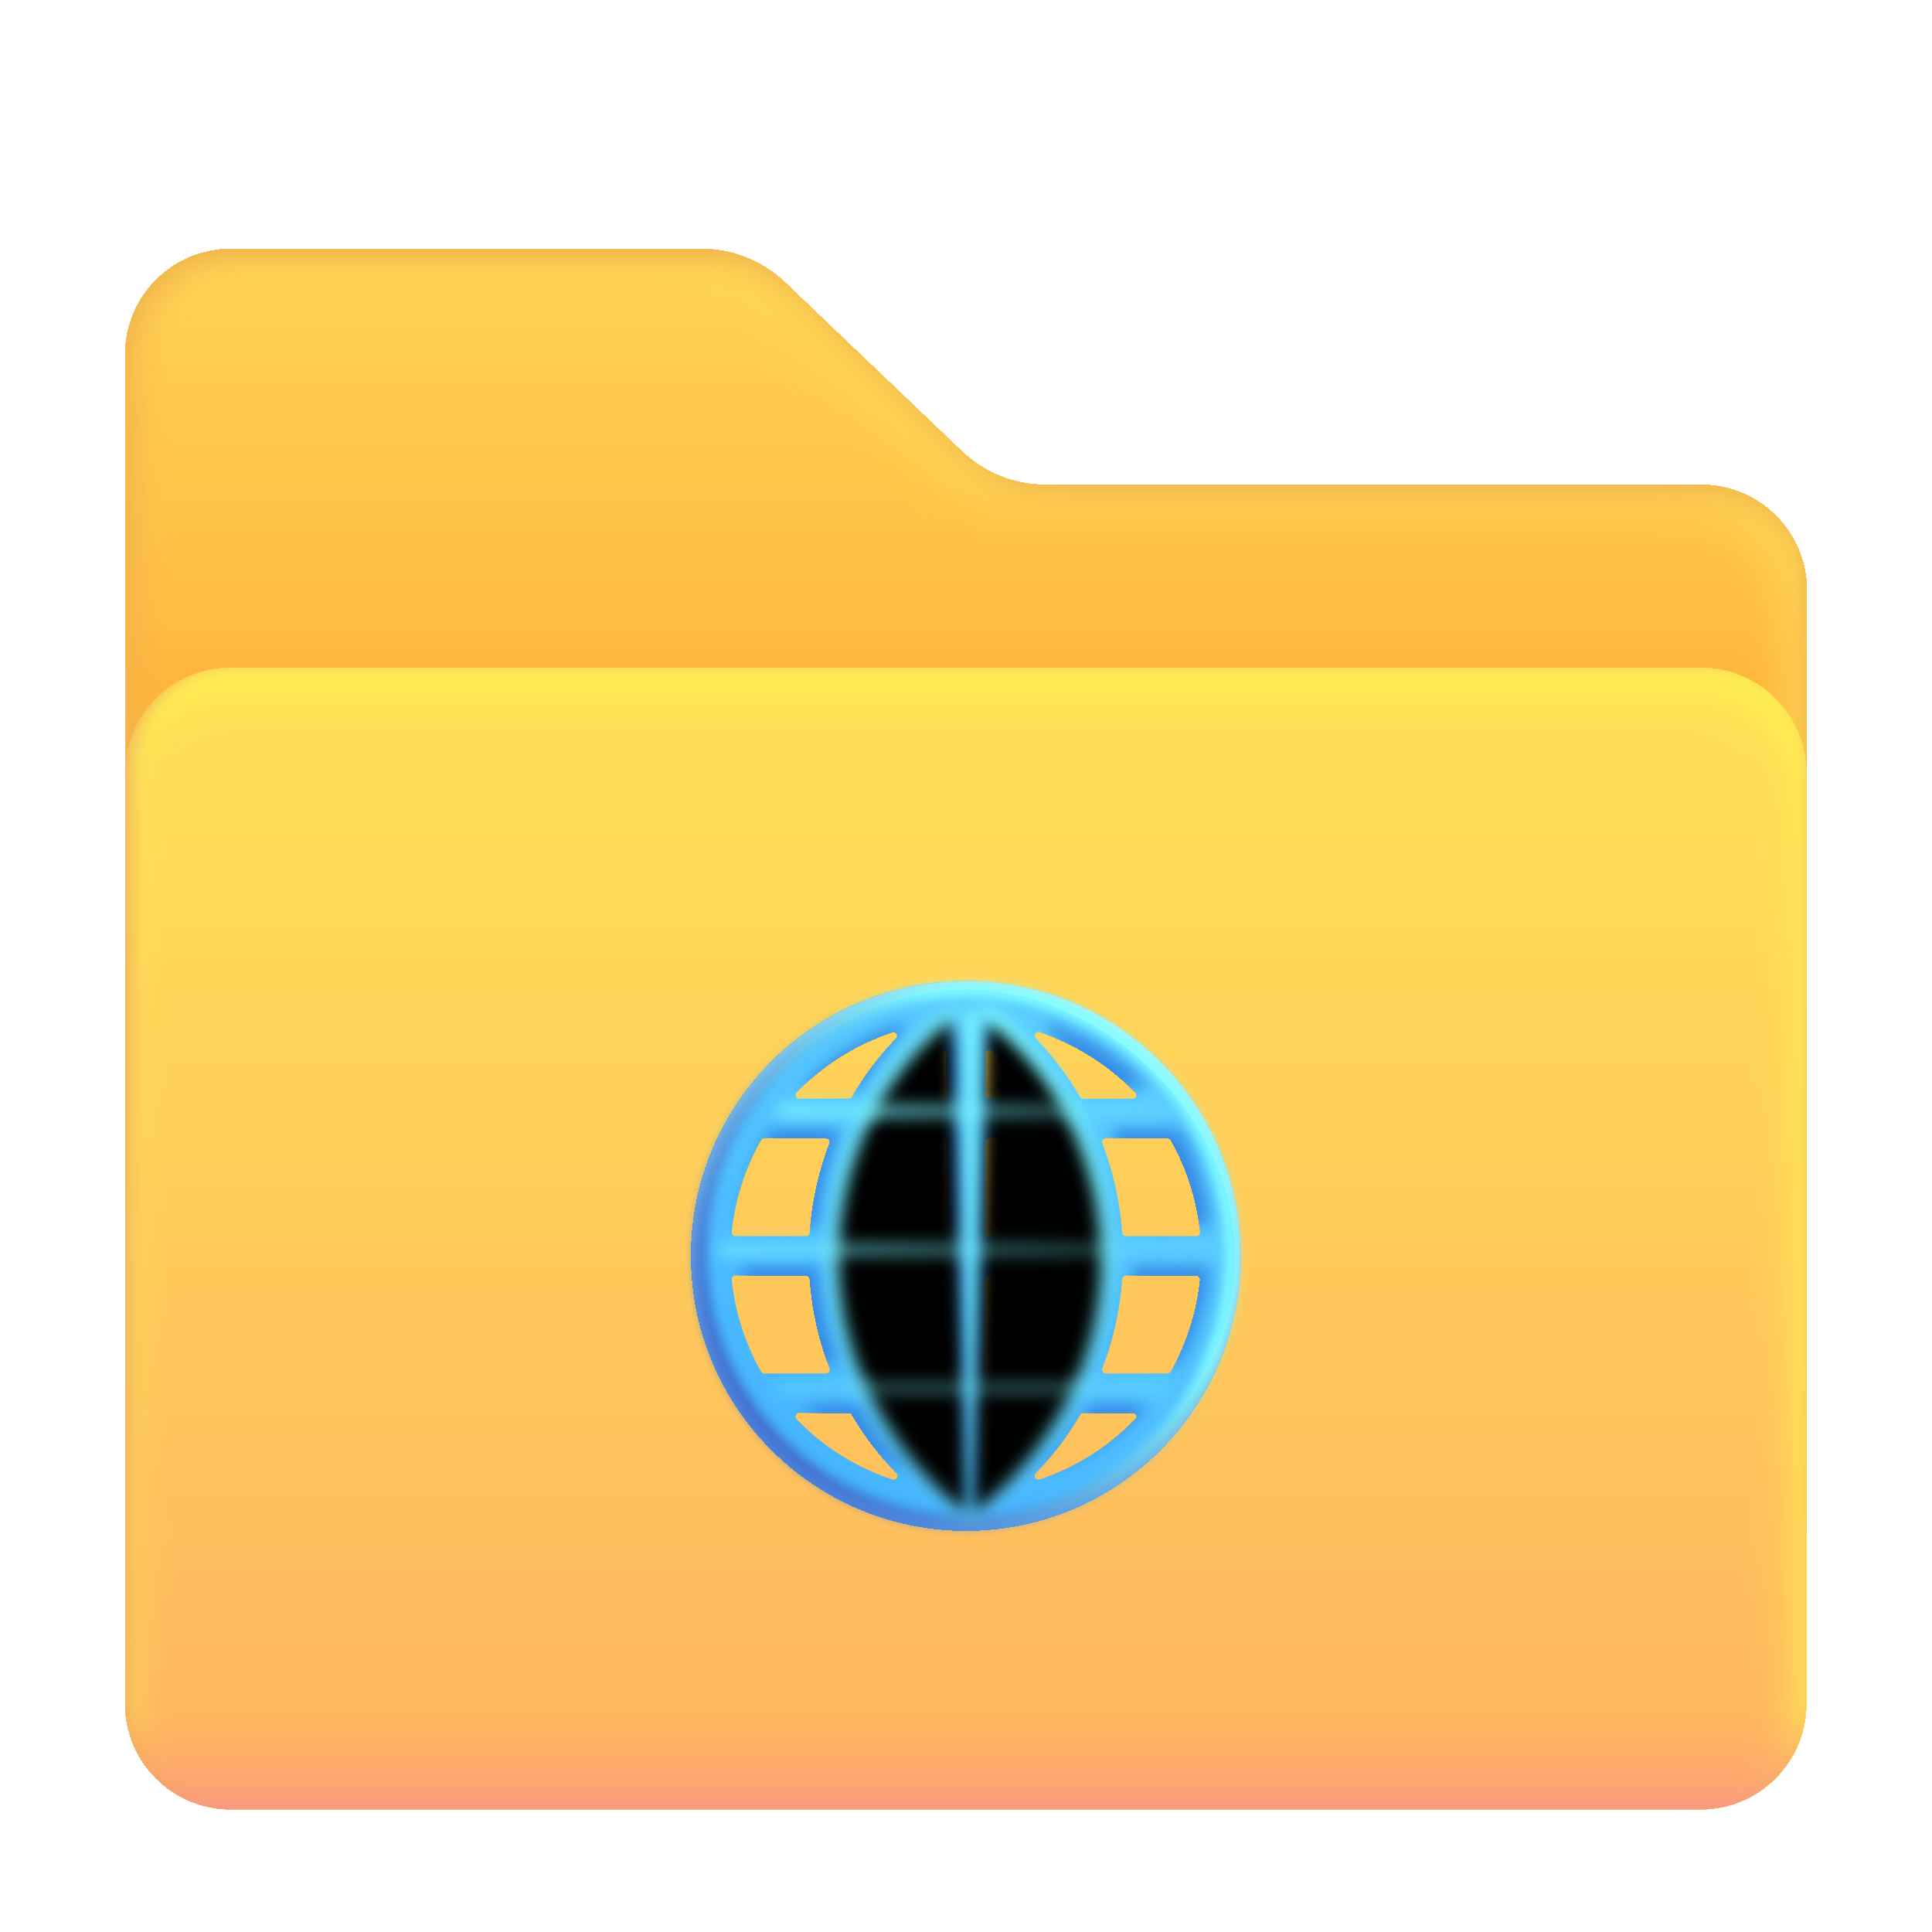
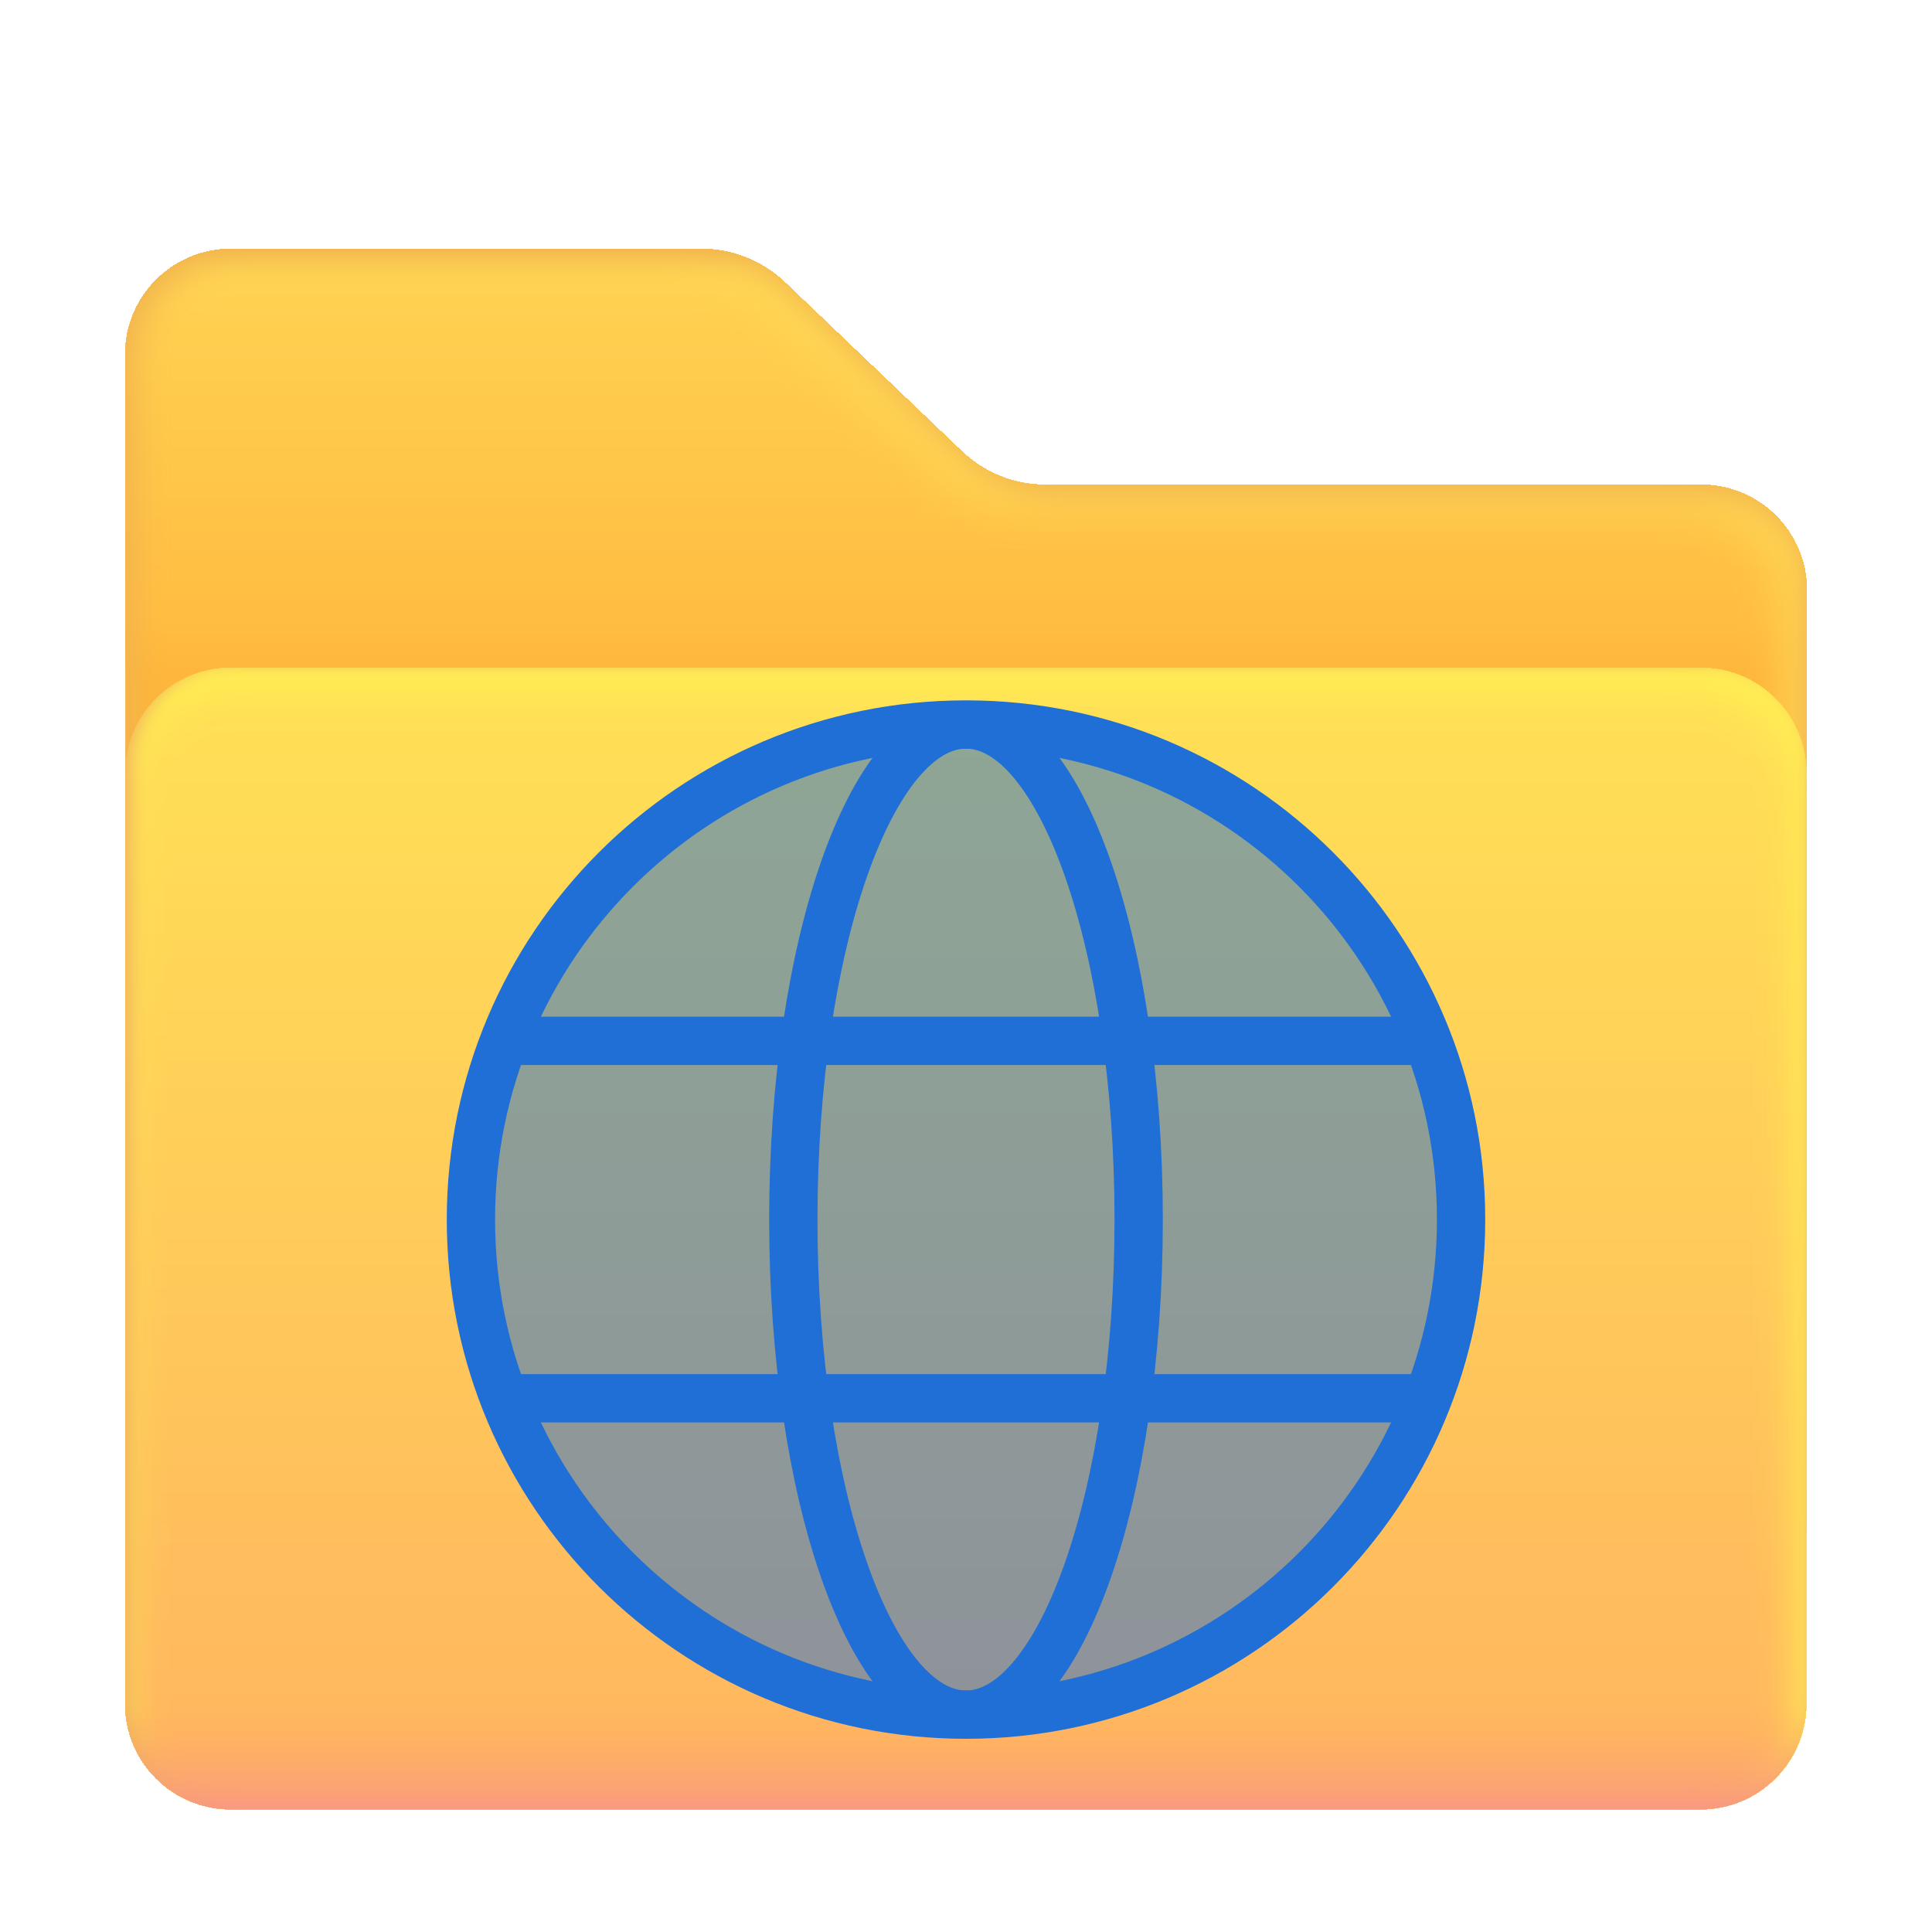
<svg xmlns="http://www.w3.org/2000/svg" viewBox="0 0 16 16" width="16" height="16">
  <svg x="0" y="0" width="16" height="16" viewBox="0 0 32 32">
    <g filter="url(#filter0_ii_18_22534)">
      <path d="M3.824 4.125C2.858 4.125 2.074 4.909 2.074 5.875V10.938C2.074 10.994 2.077 11.05 2.082 11.105V25.188C2.082 26.154 2.866 26.938 3.832 26.938H28.176C29.142 26.938 29.926 26.154 29.926 25.188V9.781C29.926 8.815 29.142 8.031 28.176 8.031H17.311C16.797 8.031 16.302 7.833 15.93 7.478L12.998 4.678C12.626 4.323 12.131 4.125 11.617 4.125H3.824Z" fill="url(#paint0_linear_18_22534)" />
      <path d="M3.824 4.125C2.858 4.125 2.074 4.909 2.074 5.875V10.938C2.074 10.994 2.077 11.05 2.082 11.105V25.188C2.082 26.154 2.866 26.938 3.832 26.938H28.176C29.142 26.938 29.926 26.154 29.926 25.188V9.781C29.926 8.815 29.142 8.031 28.176 8.031H17.311C16.797 8.031 16.302 7.833 15.93 7.478L12.998 4.678C12.626 4.323 12.131 4.125 11.617 4.125H3.824Z" fill="url(#paint1_linear_18_22534)" />
    </g>
    <g filter="url(#filter1_ii_18_22534)">
      <rect x="2.074" y="11.062" width="27.844" height="18.906" rx="1.75" fill="url(#paint2_linear_18_22534)" />
    </g>
    <rect x="2.074" y="11.062" width="27.844" height="18.906" rx="1.75" fill="url(#paint3_linear_18_22534)" />
    <defs>
      <filter id="filter0_ii_18_22534" x="1.774" y="4.125" width="28.252" height="23.113" filterUnits="userSpaceOnUse" color-interpolation-filters="sRGB">
        <feFlood flood-opacity="0" result="BackgroundImageFix" />
        <feBlend mode="normal" in="SourceGraphic" in2="BackgroundImageFix" result="shape" />
        <feColorMatrix in="SourceAlpha" type="matrix" values="0 0 0 0 0 0 0 0 0 0 0 0 0 0 0 0 0 0 127 0" result="hardAlpha" />
        <feOffset dx="-0.3" dy="0.3" />
        <feGaussianBlur stdDeviation="0.375" />
        <feComposite in2="hardAlpha" operator="arithmetic" k2="-1" k3="1" />
        <feColorMatrix type="matrix" values="0 0 0 0 1 0 0 0 0 0.863 0 0 0 0 0.337 0 0 0 1 0" />
        <feBlend mode="normal" in2="shape" result="effect1_innerShadow_18_22534" />
        <feColorMatrix in="SourceAlpha" type="matrix" values="0 0 0 0 0 0 0 0 0 0 0 0 0 0 0 0 0 0 127 0" result="hardAlpha" />
        <feOffset dx="0.1" dy="0.1" />
        <feGaussianBlur stdDeviation="0.3" />
        <feComposite in2="hardAlpha" operator="arithmetic" k2="-1" k3="1" />
        <feColorMatrix type="matrix" values="0 0 0 0 0.937 0 0 0 0 0.675 0 0 0 0 0.294 0 0 0 1 0" />
        <feBlend mode="normal" in2="effect1_innerShadow_18_22534" result="effect2_innerShadow_18_22534" />
      </filter>
      <filter id="filter1_ii_18_22534" x="1.974" y="10.963" width="28.044" height="19.306" filterUnits="userSpaceOnUse" color-interpolation-filters="sRGB">
        <feFlood flood-opacity="0" result="BackgroundImageFix" />
        <feBlend mode="normal" in="SourceGraphic" in2="BackgroundImageFix" result="shape" />
        <feColorMatrix in="SourceAlpha" type="matrix" values="0 0 0 0 0 0 0 0 0 0 0 0 0 0 0 0 0 0 127 0" result="hardAlpha" />
        <feOffset dx="-0.1" dy="0.3" />
        <feGaussianBlur stdDeviation="0.375" />
        <feComposite in2="hardAlpha" operator="arithmetic" k2="-1" k3="1" />
        <feColorMatrix type="matrix" values="0 0 0 0 1 0 0 0 0 0.949 0 0 0 0 0.325 0 0 0 1 0" />
        <feBlend mode="normal" in2="shape" result="effect1_innerShadow_18_22534" />
        <feColorMatrix in="SourceAlpha" type="matrix" values="0 0 0 0 0 0 0 0 0 0 0 0 0 0 0 0 0 0 127 0" result="hardAlpha" />
        <feOffset dx="0.1" dy="-0.1" />
        <feGaussianBlur stdDeviation="0.15" />
        <feComposite in2="hardAlpha" operator="arithmetic" k2="-1" k3="1" />
        <feColorMatrix type="matrix" values="0 0 0 0 0.941 0 0 0 0 0.69 0 0 0 0 0.365 0 0 0 1 0" />
        <feBlend mode="normal" in2="effect1_innerShadow_18_22534" result="effect2_innerShadow_18_22534" />
      </filter>
      <linearGradient id="paint0_linear_18_22534" x1="16" y1="4.75" x2="16" y2="11.75" gradientUnits="userSpaceOnUse">
        <stop stop-color="#FFD152" />
        <stop offset="1" stop-color="#FFB83D" />
      </linearGradient>
      <linearGradient id="paint1_linear_18_22534" x1="16.747" y1="11.316" x2="16.747" y2="10.343" gradientUnits="userSpaceOnUse">
        <stop stop-color="#FEB63B" />
        <stop offset="1" stop-color="#FEB63B" stop-opacity="0" />
      </linearGradient>
      <linearGradient id="paint2_linear_18_22534" x1="15.996" y1="11.062" x2="15.996" y2="29.969" gradientUnits="userSpaceOnUse">
        <stop stop-color="#FFE155" />
        <stop offset="1" stop-color="#FFB45F" />
      </linearGradient>
      <linearGradient id="paint3_linear_18_22534" x1="19.882" y1="30.183" x2="19.882" y2="28.246" gradientUnits="userSpaceOnUse">
        <stop stop-color="#F9928A" />
        <stop offset="1" stop-color="#FFAD5F" stop-opacity="0" />
      </linearGradient>
    </defs>
  </svg>
-   <svg x="5.4" y="7.8" width="5.2" height="5.2" viewBox="0 0 32 32">
-     <g filter="url(#filter0_i_18_4808)">
-       <path fill-rule="evenodd" clip-rule="evenodd" d="M2 16C2 23.72 8.28 30 16 30C23.72 30 30 23.72 30 16C30 8.28 23.72 2 16 2C8.28 2 2 8.28 2 16ZM4.258 15C4.141 15 4.049 14.9 4.061 14.784C4.232 13.095 4.753 11.509 5.552 10.1C5.587 10.038 5.653 10 5.724 10H8.864C9.005 10 9.102 10.143 9.052 10.276C8.502 11.714 8.159 13.239 8.043 14.812C8.036 14.918 7.948 15 7.843 15H4.258ZM10.25 15C10.134 15 10.042 14.902 10.052 14.786C10.193 13.149 10.617 11.572 11.292 10.115C11.324 10.044 11.395 10 11.472 10H14.8C14.911 10 15 10.089 15 10.2V14.8C15 14.911 14.911 15 14.8 15H10.25ZM15 17.2C15 17.09 14.911 17 14.8 17H10.25C10.134 17 10.042 17.098 10.052 17.214C10.193 18.851 10.617 20.428 11.292 21.885C11.324 21.956 11.395 22 11.472 22H14.8C14.911 22 15 21.91 15 21.8V17.2ZM15 24.2C15 24.09 14.911 24 14.8 24H12.889C12.727 24 12.633 24.181 12.729 24.311C13.298 25.082 13.95 25.799 14.675 26.448C14.802 26.562 15 26.47 15 26.3V24.2ZM19.555 27.073C19.412 27.222 19.553 27.466 19.749 27.401C21.623 26.784 23.294 25.717 24.634 24.328C24.755 24.203 24.665 24 24.491 24H21.98C21.909 24 21.843 24.038 21.807 24.1C21.178 25.17 20.424 26.168 19.555 27.073ZM22.948 21.724C22.898 21.857 22.994 22 23.136 22L26.246 22C26.335 22 26.418 21.953 26.462 21.875C27.252 20.472 27.769 18.895 27.939 17.216C27.951 17.1 27.858 17 27.742 17H24.157C24.052 17 23.964 17.082 23.957 17.188C23.841 18.761 23.498 20.286 22.948 21.724ZM21.75 17C21.866 17 21.958 17.098 21.948 17.214C21.807 18.851 21.383 20.428 20.708 21.885C20.676 21.956 20.605 22 20.528 22H17.2C17.09 22 17 21.91 17 21.8V17.2C17 17.09 17.09 17 17.2 17H21.75ZM23.957 14.812C23.964 14.918 24.052 15 24.157 15H27.742C27.858 15 27.951 14.9 27.939 14.784C27.769 13.105 27.252 11.528 26.462 10.125C26.418 10.047 26.335 10 26.246 10L23.136 10C22.995 10 22.898 10.143 22.948 10.276C23.498 11.714 23.841 13.239 23.957 14.812ZM20.528 10C20.605 10 20.676 10.044 20.708 10.115C21.383 11.572 21.807 13.149 21.948 14.786C21.958 14.902 21.866 15 21.75 15H17.2C17.09 15 17 14.911 17 14.8V10.2C17 10.089 17.09 10 17.2 10H20.528ZM21.807 7.9C21.843 7.962 21.91 8 21.981 8H24.491C24.665 8 24.755 7.797 24.634 7.672C23.296 6.285 21.627 5.218 19.755 4.601C19.559 4.536 19.418 4.779 19.561 4.929C20.428 5.834 21.18 6.832 21.807 7.9ZM17.325 5.552C17.198 5.438 17 5.53 17 5.7V7.8C17 7.91 17.09 8 17.2 8H19.111C19.273 8 19.367 7.819 19.271 7.689C18.701 6.918 18.05 6.201 17.325 5.552ZM15 5.7C15 5.53 14.802 5.438 14.675 5.552C13.95 6.201 13.299 6.918 12.729 7.689C12.633 7.819 12.727 8 12.889 8H14.8C14.911 8 15 7.91 15 7.8V5.7ZM17.2 24C17.09 24 17 24.09 17 24.2V26.3C17 26.47 17.198 26.562 17.325 26.448C18.05 25.799 18.702 25.082 19.271 24.311C19.367 24.181 19.273 24 19.111 24H17.2ZM5.552 21.9C5.587 21.962 5.653 22 5.724 22H8.866C9.008 22 9.105 21.856 9.054 21.724C8.504 20.285 8.159 18.76 8.044 17.188C8.036 17.082 7.949 17 7.843 17H4.258C4.141 17 4.049 17.1 4.061 17.216C4.232 18.905 4.753 20.491 5.552 21.9ZM12.259 27.404C12.455 27.468 12.595 27.225 12.453 27.076C11.582 26.169 10.827 25.17 10.198 24.1C10.162 24.038 10.096 24 10.024 24H7.508C7.336 24 7.246 24.203 7.366 24.328C8.707 25.719 10.381 26.787 12.259 27.404ZM10.019 8C10.091 8 10.156 7.962 10.193 7.9C10.82 6.832 11.572 5.834 12.439 4.929C12.582 4.779 12.441 4.536 12.245 4.601C10.373 5.218 8.704 6.285 7.366 7.672C7.246 7.797 7.336 8 7.508 8H10.019Z" fill="url(#paint0_linear_18_4808)" />
+   <g transform="translate(8,10.1)">
+     <clipPath id="gc">
+       <circle r="4.1" />
+     </clipPath>
+     <circle r="4.1" fill="#1f6fd6" fill-opacity="0.5" stroke="#1f6fd6" stroke-width="0.4" />
+     <g clip-path="url(#gc)" fill="none" stroke="#1f6fd6" stroke-width="0.4">
+       <ellipse rx="1.43" ry="4.1" />
+       <path d="M-4.1 -1.48H4.1" />
+       <path d="M-4.1 1.48H4.1" />
    </g>
-     <path fill-rule="evenodd" clip-rule="evenodd" d="M16 30C8.28 30 2 23.72 2 16C2 8.28 8.28 2 16 2C23.72 2 30 8.28 30 16C30 23.72 23.72 30 16 30ZM16 29.531C23.076 29.531 29.688 23.076 29.688 16C29.688 8.924 23.076 2.437 16 2.437C8.924 2.437 2.406 8.924 2.406 16C2.406 23.076 8.924 29.531 16 29.531Z" fill="url(#paint1_linear_18_4808)" />
-     <g filter="url(#filter1_f_18_4808)">
-       <path fill-rule="evenodd" clip-rule="evenodd" d="M16 29.828C8.375 29.828 2.172 23.625 2.172 16C2.172 8.375 8.375 2.172 16 2.172C23.625 2.172 29.828 8.375 29.828 16C29.828 23.625 23.625 29.828 16 29.828ZM16 29.203C23.292 29.203 29.203 23.292 29.203 16C29.203 8.708 23.292 2.797 16 2.797C8.708 2.797 2.797 8.708 2.797 16C2.797 23.292 8.708 29.203 16 29.203Z" fill="url(#paint2_radial_18_4808)" />
-     </g>
-     <g filter="url(#filter2_f_18_4808)">
-       <path d="M16.312 3.812L16.312 28.188" stroke="url(#paint3_linear_18_4808)" stroke-width="0.75" stroke-linecap="round" />
-     </g>
-     <g filter="url(#filter3_f_18_4808)">
-       <path d="M17.125 3.688C19.125 5 23.125 9.325 23.125 16.125C23.125 22.925 18.625 27.667 16.375 29.188" stroke="url(#paint4_linear_18_4808)" stroke-width="0.75" stroke-linecap="round" />
-     </g>
-     <g filter="url(#filter4_f_18_4808)">
-       <path d="M15.25 3.688C13.25 5 9.25 9.325 9.25 16.125C9.25 22.925 13.75 27.667 16 29.188" stroke="url(#paint5_linear_18_4808)" stroke-width="0.75" stroke-linecap="round" />
-     </g>
-     <g filter="url(#filter5_f_18_4808)">
-       <path d="M6.688 8.625H26" stroke="url(#paint6_linear_18_4808)" stroke-width="0.75" stroke-linecap="round" />
-     </g>
-     <g filter="url(#filter6_f_18_4808)">
-       <path d="M6.625 22.75H26" stroke="url(#paint7_linear_18_4808)" stroke-opacity="0.75" stroke-width="0.75" stroke-linecap="round" />
-     </g>
-     <g filter="url(#filter7_f_18_4808)">
-       <path d="M3.688 15.688H29" stroke="url(#paint8_linear_18_4808)" stroke-opacity="0.75" stroke-width="0.75" stroke-linecap="round" />
-     </g>
-     <defs>
-       <filter id="filter0_i_18_4808" x="2" y="1.5" width="28.5" height="28.5" filterUnits="userSpaceOnUse" color-interpolation-filters="sRGB">
-         <feFlood flood-opacity="0" result="BackgroundImageFix" />
-         <feBlend mode="normal" in="SourceGraphic" in2="BackgroundImageFix" result="shape" />
-         <feColorMatrix in="SourceAlpha" type="matrix" values="0 0 0 0 0 0 0 0 0 0 0 0 0 0 0 0 0 0 127 0" result="hardAlpha" />
-         <feOffset dx="0.5" dy="-0.5" />
-         <feGaussianBlur stdDeviation="0.375" />
-         <feComposite in2="hardAlpha" operator="arithmetic" k2="-1" k3="1" />
-         <feColorMatrix type="matrix" values="0 0 0 0 0.212 0 0 0 0 0.549 0 0 0 0 0.902 0 0 0 1 0" />
-         <feBlend mode="normal" in2="shape" result="effect1_innerShadow_18_4808" />
-       </filter>
-       <filter id="filter1_f_18_4808" x="1.672" y="1.672" width="28.656" height="28.656" filterUnits="userSpaceOnUse" color-interpolation-filters="sRGB">
-         <feFlood flood-opacity="0" result="BackgroundImageFix" />
-         <feBlend mode="normal" in="SourceGraphic" in2="BackgroundImageFix" result="shape" />
-         <feGaussianBlur stdDeviation="0.25" result="effect1_foregroundBlur_18_4808" />
-       </filter>
-       <filter id="filter2_f_18_4808" x="15.188" y="2.688" width="2.25" height="26.625" filterUnits="userSpaceOnUse" color-interpolation-filters="sRGB">
-         <feFlood flood-opacity="0" result="BackgroundImageFix" />
-         <feBlend mode="normal" in="SourceGraphic" in2="BackgroundImageFix" result="shape" />
-         <feGaussianBlur stdDeviation="0.375" result="effect1_foregroundBlur_18_4808" />
-       </filter>
-       <filter id="filter3_f_18_4808" x="15.25" y="2.562" width="9" height="27.75" filterUnits="userSpaceOnUse" color-interpolation-filters="sRGB">
-         <feFlood flood-opacity="0" result="BackgroundImageFix" />
-         <feBlend mode="normal" in="SourceGraphic" in2="BackgroundImageFix" result="shape" />
-         <feGaussianBlur stdDeviation="0.375" result="effect1_foregroundBlur_18_4808" />
-       </filter>
-       <filter id="filter4_f_18_4808" x="8.125" y="2.562" width="9" height="27.75" filterUnits="userSpaceOnUse" color-interpolation-filters="sRGB">
-         <feFlood flood-opacity="0" result="BackgroundImageFix" />
-         <feBlend mode="normal" in="SourceGraphic" in2="BackgroundImageFix" result="shape" />
-         <feGaussianBlur stdDeviation="0.375" result="effect1_foregroundBlur_18_4808" />
-       </filter>
-       <filter id="filter5_f_18_4808" x="5.562" y="7.5" width="21.562" height="2.25" filterUnits="userSpaceOnUse" color-interpolation-filters="sRGB">
-         <feFlood flood-opacity="0" result="BackgroundImageFix" />
-         <feBlend mode="normal" in="SourceGraphic" in2="BackgroundImageFix" result="shape" />
-         <feGaussianBlur stdDeviation="0.375" result="effect1_foregroundBlur_18_4808" />
-       </filter>
-       <filter id="filter6_f_18_4808" x="5.5" y="21.625" width="21.625" height="2.25" filterUnits="userSpaceOnUse" color-interpolation-filters="sRGB">
-         <feFlood flood-opacity="0" result="BackgroundImageFix" />
-         <feBlend mode="normal" in="SourceGraphic" in2="BackgroundImageFix" result="shape" />
-         <feGaussianBlur stdDeviation="0.375" result="effect1_foregroundBlur_18_4808" />
-       </filter>
-       <filter id="filter7_f_18_4808" x="2.562" y="14.562" width="27.562" height="2.25" filterUnits="userSpaceOnUse" color-interpolation-filters="sRGB">
-         <feFlood flood-opacity="0" result="BackgroundImageFix" />
-         <feBlend mode="normal" in="SourceGraphic" in2="BackgroundImageFix" result="shape" />
-         <feGaussianBlur stdDeviation="0.375" result="effect1_foregroundBlur_18_4808" />
-       </filter>
-       <linearGradient id="paint0_linear_18_4808" x1="25.5" y1="3.687" x2="9.688" y2="30" gradientUnits="userSpaceOnUse">
-         <stop stop-color="#5CCFFF" />
-         <stop offset="1" stop-color="#44B3FF" />
-       </linearGradient>
-       <linearGradient id="paint1_linear_18_4808" x1="25.062" y1="4.437" x2="5.375" y2="32.625" gradientUnits="userSpaceOnUse">
-         <stop stop-color="#B5F5F5" />
-         <stop offset="1" stop-color="#3A6DD3" />
-       </linearGradient>
-       <radialGradient id="paint2_radial_18_4808" cx="0" cy="0" r="1" gradientUnits="userSpaceOnUse" gradientTransform="translate(26.1875 8.4375) rotate(128.166) scale(27.207 27.207)">
-         <stop offset="0.489" stop-color="#7FFFFF" />
-         <stop offset="1" stop-color="#3C68D0" />
-       </radialGradient>
-       <linearGradient id="paint3_linear_18_4808" x1="16.812" y1="3.812" x2="16.812" y2="35.125" gradientUnits="userSpaceOnUse">
-         <stop stop-color="#76F6FF" />
-         <stop offset="1" stop-color="#76F6FF" stop-opacity="0" />
-       </linearGradient>
-       <linearGradient id="paint4_linear_18_4808" x1="19.75" y1="3.688" x2="19.75" y2="36.445" gradientUnits="userSpaceOnUse">
-         <stop stop-color="#76F6FF" />
-         <stop offset="1" stop-color="#76F6FF" stop-opacity="0" />
-       </linearGradient>
-       <linearGradient id="paint5_linear_18_4808" x1="-1.188" y1="9.062" x2="26" y2="30.625" gradientUnits="userSpaceOnUse">
-         <stop stop-color="#76F6FF" />
-         <stop offset="1" stop-color="#76F6FF" stop-opacity="0" />
-       </linearGradient>
-       <linearGradient id="paint6_linear_18_4808" x1="1.438" y1="9.91" x2="30.312" y2="9.909" gradientUnits="userSpaceOnUse">
-         <stop stop-color="#76F6FF" />
-         <stop offset="1" stop-color="#76F6FF" stop-opacity="0" />
-       </linearGradient>
-       <linearGradient id="paint7_linear_18_4808" x1="19.25" y1="13.75" x2="19.25" y2="28.375" gradientUnits="userSpaceOnUse">
-         <stop stop-color="#76F6FF" />
-         <stop offset="1" stop-color="#76F6FF" stop-opacity="0" />
-       </linearGradient>
-       <linearGradient id="paint8_linear_18_4808" x1="-3.194" y1="16.972" x2="34.652" y2="16.971" gradientUnits="userSpaceOnUse">
-         <stop stop-color="#76F6FF" />
-         <stop offset="1" stop-color="#76F6FF" stop-opacity="0" />
-       </linearGradient>
-     </defs>
-   </svg>
+   </g>
</svg>
